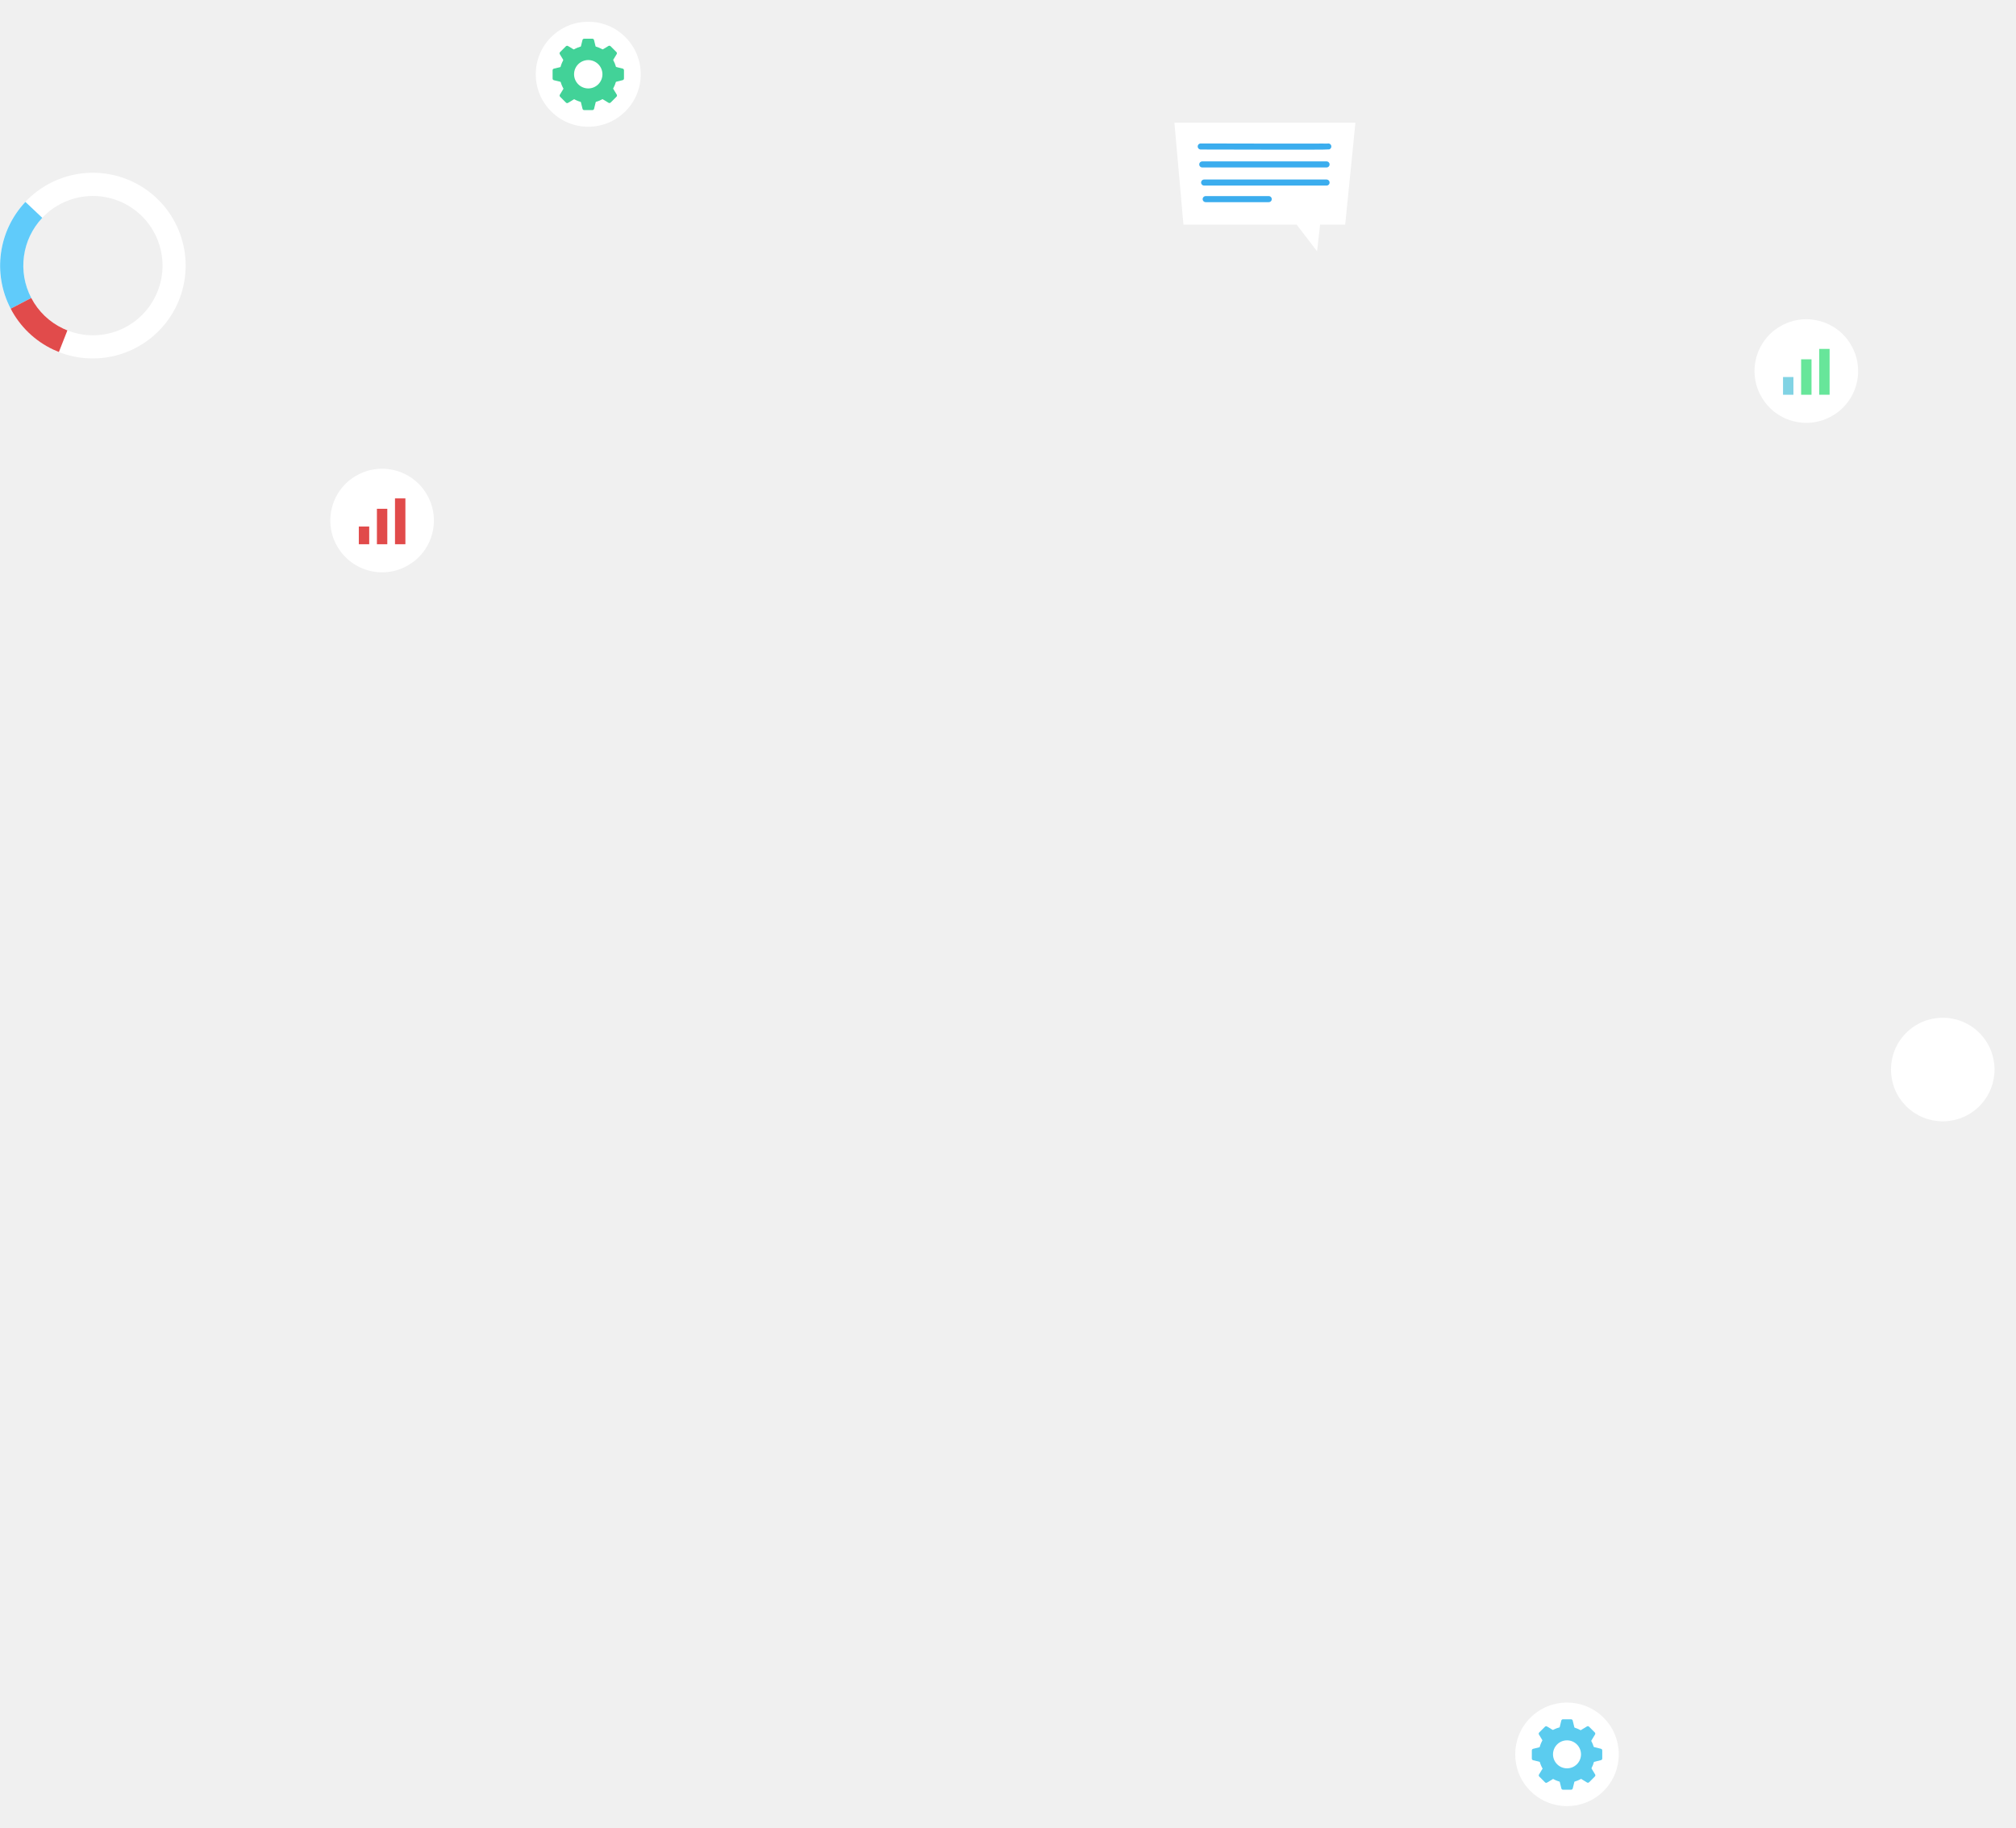
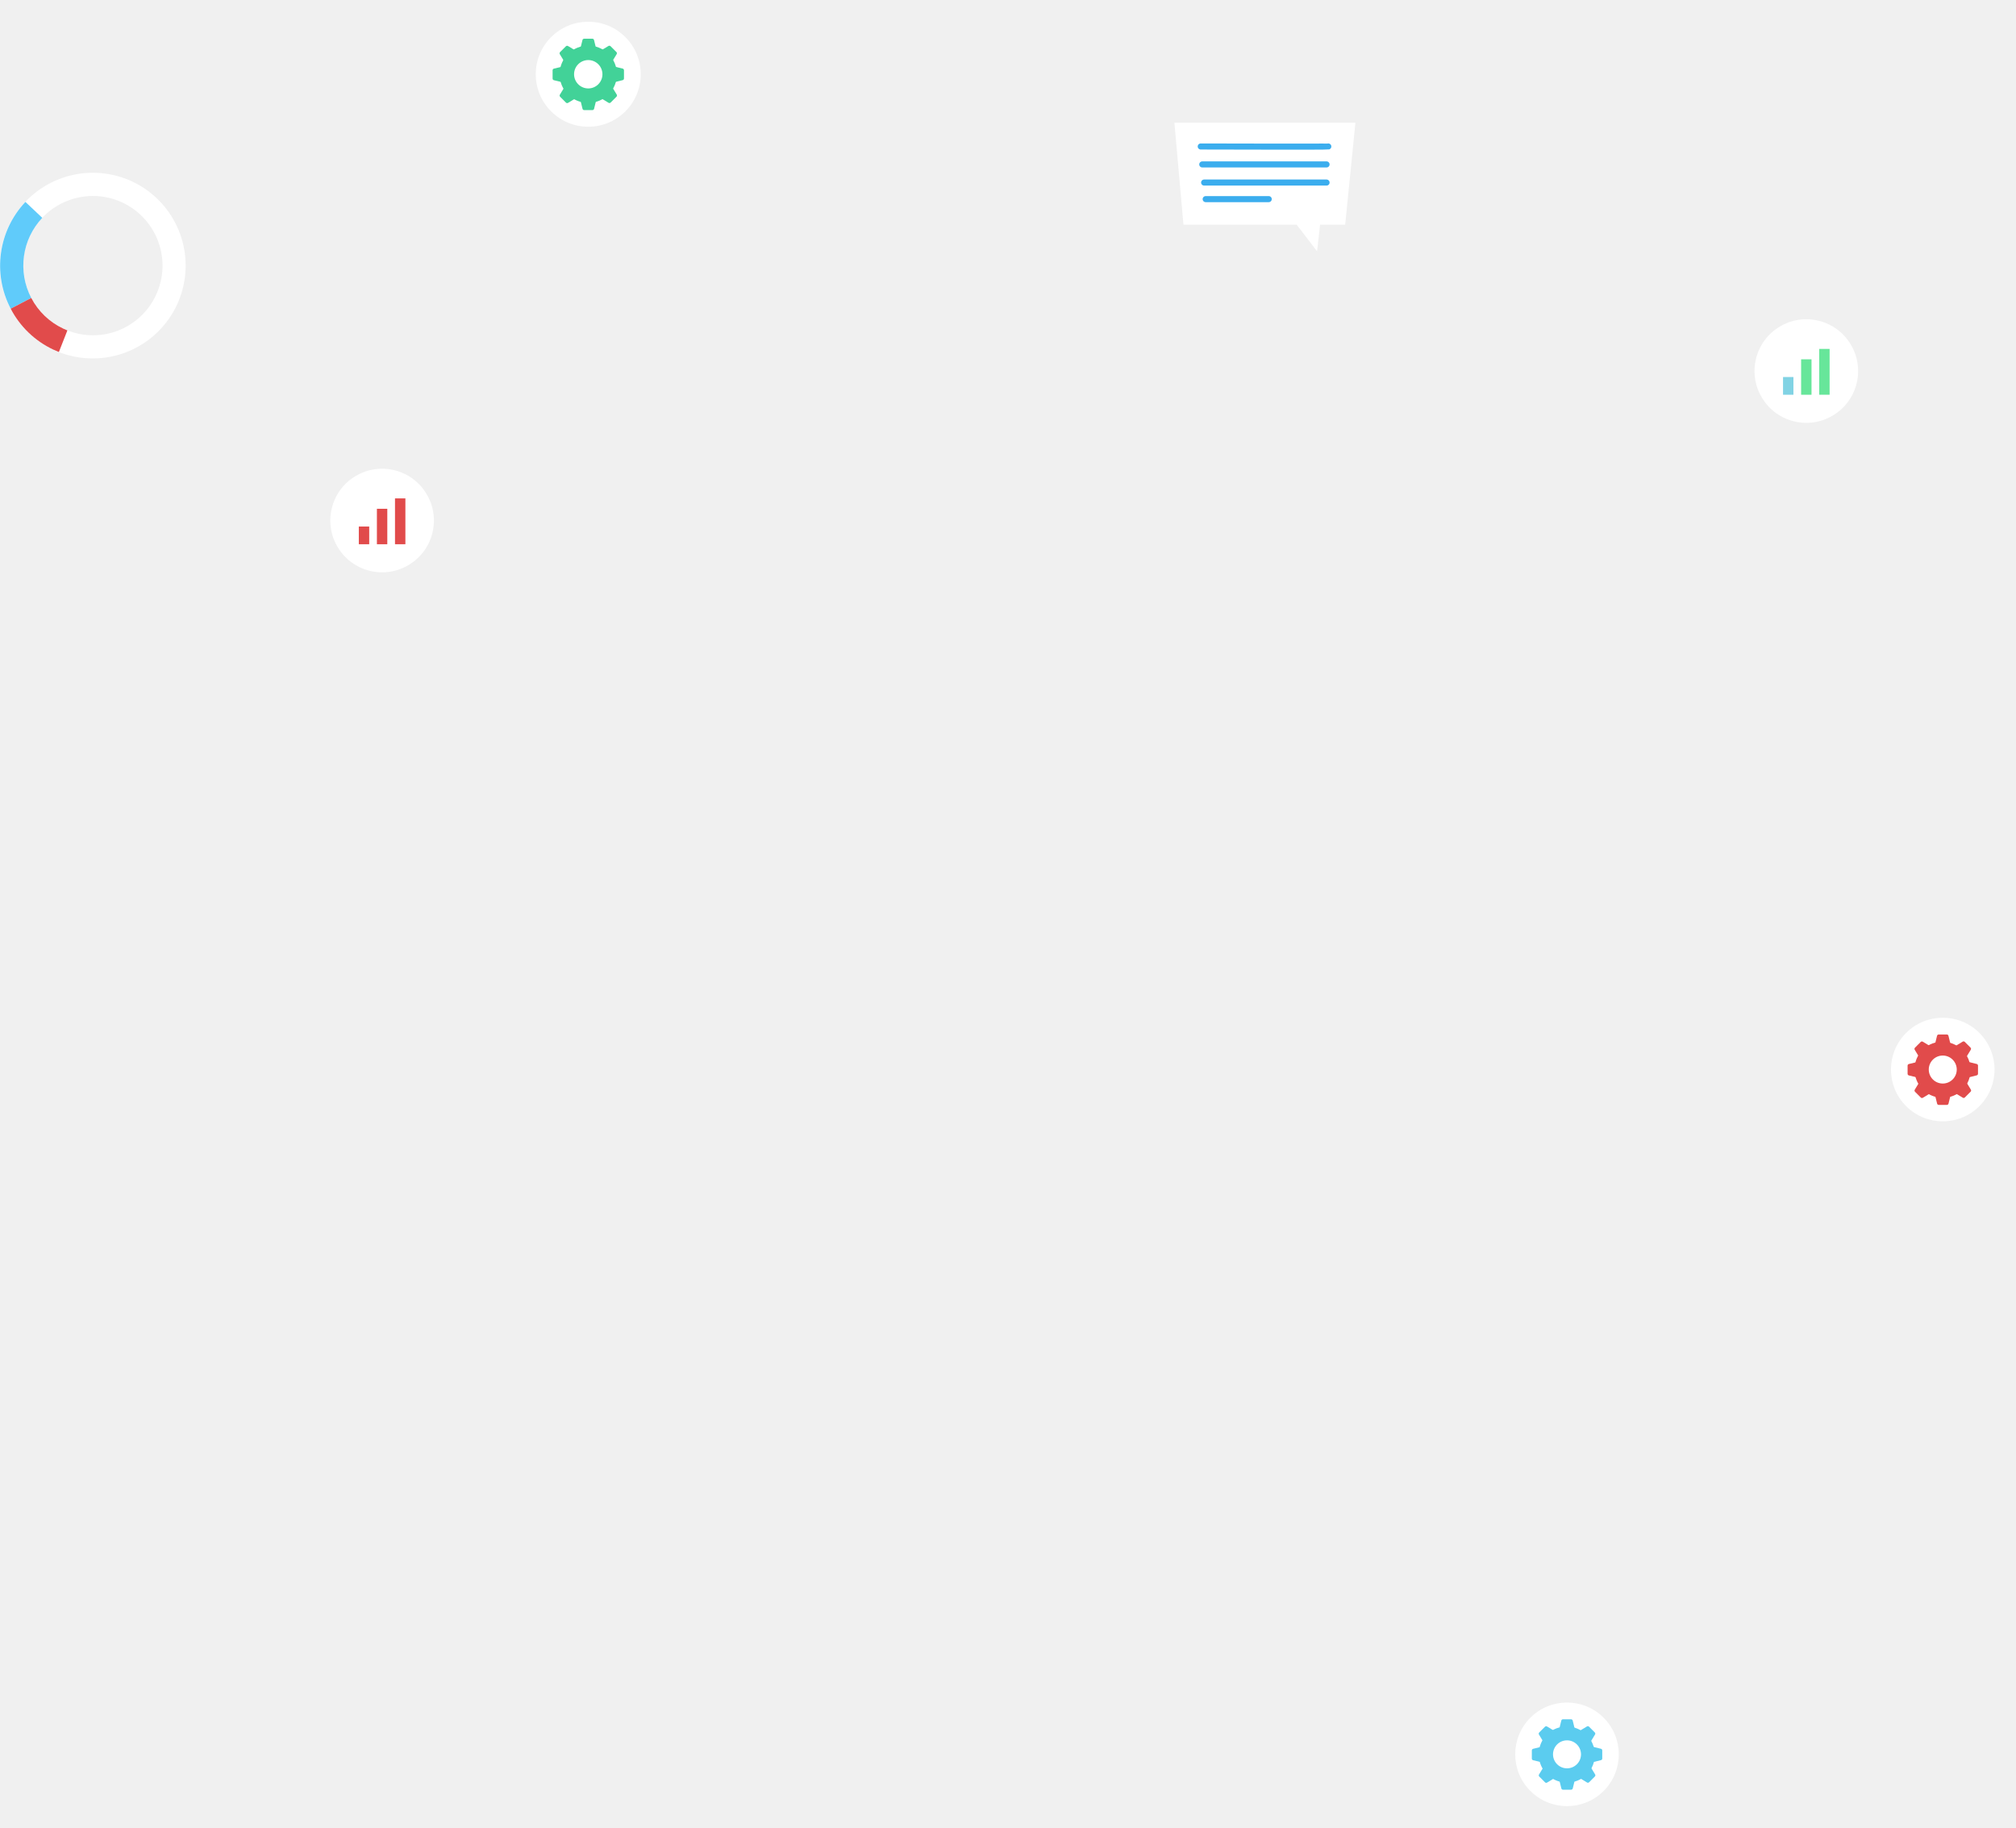
<svg xmlns="http://www.w3.org/2000/svg" width="997.938" height="904.717" viewBox="0 0 997.938 904.717">
  <g id="Group_6326" data-name="Group 6326" transform="translate(-858.062 -57.879)">
    <g id="Group_6100" data-name="Group 6100" transform="translate(1597.487 890.083)">
      <g id="Group_6119" data-name="Group 6119">
        <circle id="Ellipse_2432" data-name="Ellipse 2432" cx="25.637" cy="25.637" r="25.637" transform="translate(0 36.257) rotate(-45)" fill="#fff" />
        <g id="Group_6095" data-name="Group 6095" transform="translate(18.845 18.912)">
          <path id="Subtraction_6" data-name="Subtraction 6" d="M14,27.994A14,14,0,0,1,4.1,4.1,14,14,0,0,1,23.894,23.894,13.9,13.9,0,0,1,14,27.994ZM14,7.068A6.928,6.928,0,1,0,20.924,14,6.936,6.936,0,0,0,14,7.068Z" transform="translate(3.418 3.352)" fill="#5bccef" />
          <path id="Path_3847" data-name="Path 3847" d="M119.043,224.024l-1.22-4.975a.824.824,0,0,0-.807-.629h-4.027a.834.834,0,0,0-.807.629l-1.22,4.975,4.046-.2Z" transform="translate(-97.592 -218.42)" fill="#5bccef" />
          <path id="Path_3848" data-name="Path 3848" d="M108.855,224.859l-4.384-2.657a.837.837,0,0,0-1.023.122l-1.258,1.258-.338.338-1.258,1.258a.837.837,0,0,0-.122,1.023l2.657,4.384,2.713-3Z" transform="translate(-96.942 -218.644)" fill="#5bccef" />
          <path id="Path_3849" data-name="Path 3849" d="M102.324,232.69l-4.975,1.22a.824.824,0,0,0-.629.807v4.027a.834.834,0,0,0,.629.807l4.975,1.22-.2-4.046Z" transform="translate(-96.72 -219.294)" fill="#5bccef" />
          <path id="Path_3850" data-name="Path 3850" d="M103.159,242.86l-2.657,4.384a.837.837,0,0,0,.122,1.023l1.258,1.258.338.338,1.258,1.258a.837.837,0,0,0,1.023.122l4.384-2.657-3-2.713Z" transform="translate(-96.944 -219.917)" fill="#5bccef" />
          <path id="Path_3851" data-name="Path 3851" d="M110.99,249.58l1.22,4.975a.824.824,0,0,0,.807.629h4.027a.834.834,0,0,0,.807-.629l1.22-4.975-4.046.2Z" transform="translate(-97.594 -220.328)" fill="#5bccef" />
          <path id="Path_3852" data-name="Path 3852" d="M121.16,248.546l4.384,2.657a.837.837,0,0,0,1.023-.122l1.258-1.258.338-.338,1.258-1.258a.837.837,0,0,0,.122-1.023l-2.657-4.384-2.713,3Z" transform="translate(-98.217 -219.914)" fill="#5bccef" />
          <path id="Path_3853" data-name="Path 3853" d="M127.88,240.743l4.975-1.22a.824.824,0,0,0,.629-.807v-4.027a.834.834,0,0,0-.629-.807l-4.975-1.22.2,4.046Z" transform="translate(-98.628 -219.292)" fill="#5bccef" />
          <path id="Path_3854" data-name="Path 3854" d="M126.846,230.555l2.657-4.384a.837.837,0,0,0-.122-1.023l-1.258-1.258-.338-.338-1.258-1.258a.837.837,0,0,0-1.023-.122l-4.384,2.657,3,2.713Z" transform="translate(-98.214 -218.642)" fill="#5bccef" />
        </g>
      </g>
    </g>
-     <circle id="Ellipse_2432-2" data-name="Ellipse 2432" cx="25.637" cy="25.637" r="25.637" transform="translate(1783.487 587.339) rotate(-45)" fill="#fff" />
+     <g id="Group_6260" data-name="Group 6260" transform="translate(1783.487 551.083)">
+       <g id="Group_6119-2" data-name="Group 6119">
+         <circle id="Ellipse_2432-2" data-name="Ellipse 2432" cx="25.637" cy="25.637" r="25.637" transform="translate(0 36.257) rotate(-45)" fill="#fff" />
+         <g id="Group_6095-2" data-name="Group 6095" transform="translate(18.845 18.912)">
+           <path id="Subtraction_6-2" data-name="Subtraction 6" d="M14,27.994A14,14,0,0,1,4.1,4.1,14,14,0,0,1,23.894,23.894,13.9,13.9,0,0,1,14,27.994ZM14,7.068A6.928,6.928,0,1,0,20.924,14,6.936,6.936,0,0,0,14,7.068Z" transform="translate(3.418 3.352)" fill="#e14b4b" />
+           <path id="Path_3847-2" data-name="Path 3847" d="M119.043,224.024l-1.22-4.975a.824.824,0,0,0-.807-.629h-4.027a.834.834,0,0,0-.807.629l-1.22,4.975,4.046-.2Z" transform="translate(-97.592 -218.42)" fill="#e14b4b" />
+           <path id="Path_3848-2" data-name="Path 3848" d="M108.855,224.859l-4.384-2.657a.837.837,0,0,0-1.023.122l-1.258,1.258-.338.338-1.258,1.258a.837.837,0,0,0-.122,1.023l2.657,4.384,2.713-3Z" transform="translate(-96.942 -218.644)" fill="#e14b4b" />
+           <path id="Path_3849-2" data-name="Path 3849" d="M102.324,232.69l-4.975,1.22a.824.824,0,0,0-.629.807v4.027a.834.834,0,0,0,.629.807l4.975,1.22-.2-4.046Z" transform="translate(-96.72 -219.294)" fill="#e14b4b" />
+           <path id="Path_3850-2" data-name="Path 3850" d="M103.159,242.86l-2.657,4.384a.837.837,0,0,0,.122,1.023l1.258,1.258.338.338,1.258,1.258a.837.837,0,0,0,1.023.122l4.384-2.657-3-2.713Z" transform="translate(-96.944 -219.917)" fill="#e14b4b" />
+           <path id="Path_3851-2" data-name="Path 3851" d="M110.99,249.58l1.22,4.975a.824.824,0,0,0,.807.629h4.027a.834.834,0,0,0,.807-.629l1.22-4.975-4.046.2Z" transform="translate(-97.594 -220.328)" fill="#e14b4b" />
+           <path id="Path_3852-2" data-name="Path 3852" d="M121.16,248.546l4.384,2.657a.837.837,0,0,0,1.023-.122l1.258-1.258.338-.338,1.258-1.258a.837.837,0,0,0,.122-1.023l-2.657-4.384-2.713,3Z" transform="translate(-98.217 -219.914)" fill="#e14b4b" />
+           <path id="Path_3853-2" data-name="Path 3853" d="M127.88,240.743l4.975-1.22a.824.824,0,0,0,.629-.807v-4.027a.834.834,0,0,0-.629-.807l-4.975-1.22.2,4.046Z" transform="translate(-98.628 -219.292)" fill="#e14b4b" />
+           <path id="Path_3854-2" data-name="Path 3854" d="M126.846,230.555l2.657-4.384a.837.837,0,0,0-.122-1.023l-1.258-1.258-.338-.338-1.258-1.258a.837.837,0,0,0-1.023-.122l-4.384,2.657,3,2.713Z" transform="translate(-98.214 -218.642)" fill="#e14b4b" />
+         </g>
+       </g>
+     </g>
    <g id="Group_6102" data-name="Group 6102" transform="translate(858.062 143.399)">
      <g id="Group_3601" data-name="Group 3601">
        <g id="Group_3594" data-name="Group 3594">
          <g id="Group_3593" data-name="Group 3593">
            <path id="Path_2841" data-name="Path 2841" d="M662.023,650.092a45.969,45.969,0,0,0-53.127,10,46.736,46.736,0,0,0-8.1,11.864,45.976,45.976,0,0,0,21.866,61.224c.953.433,1.862.866,2.815,1.212a45.448,45.448,0,0,0,13.119,3.031,45.964,45.964,0,0,0,23.424-87.333ZM673.5,706.38A34.36,34.36,0,0,1,629.766,723.7c-.693-.26-1.429-.606-2.122-.909A34.466,34.466,0,1,1,673.5,706.38Z" transform="translate(-596.37 -645.657)" fill="#fff" />
          </g>
        </g>
        <g id="Group_3596" data-name="Group 3596" transform="translate(0.043 14.437)">
          <g id="Group_3595" data-name="Group 3595">
            <path id="Path_2842" data-name="Path 2842" d="M611.9,726.541l-10.175,5.326A45.991,45.991,0,0,1,609,679l8.357,7.88a34.505,34.505,0,0,0-5.456,39.661Z" transform="translate(-596.469 -679)" fill="#60cbfa" />
          </g>
        </g>
        <g id="Group_3598" data-name="Group 3598" transform="translate(5.296 61.978)">
          <g id="Group_3597" data-name="Group 3597">
            <path id="Path_2843" data-name="Path 2843" d="M636.657,804.864l-4.2,10.695c-.953-.39-1.905-.779-2.815-1.212a45.638,45.638,0,0,1-21.043-20.22l10.175-5.326a34.207,34.207,0,0,0,15.8,15.154C635.272,804.257,635.965,804.6,636.657,804.864Z" transform="translate(-608.6 -788.8)" fill="#e14b4b" />
          </g>
        </g>
      </g>
    </g>
    <g id="Group_6099" data-name="Group 6099" transform="translate(1721.419 210.768)">
      <ellipse id="Ellipse_2431" data-name="Ellipse 2431" cx="25.637" cy="25.637" rx="25.637" ry="25.637" transform="translate(0 49.937) rotate(-76.874)" fill="#fff" />
      <rect id="Rectangle_707" data-name="Rectangle 707" width="5.144" height="8.777" transform="translate(19.26 33.753)" fill="#81d3e4" />
      <rect id="Rectangle_708" data-name="Rectangle 708" width="5.144" height="17.555" transform="translate(28.215 24.976)" fill="#67e69a" />
      <rect id="Rectangle_709" data-name="Rectangle 709" width="5.144" height="22.69" transform="translate(37.171 19.832)" fill="#67e69a" />
    </g>
    <g id="Group_6261" data-name="Group 6261" transform="translate(1016.419 284.768)">
      <ellipse id="Ellipse_2431-2" data-name="Ellipse 2431" cx="25.637" cy="25.637" rx="25.637" ry="25.637" transform="translate(0 49.937) rotate(-76.874)" fill="#fff" />
      <rect id="Rectangle_707-2" data-name="Rectangle 707" width="5.144" height="8.777" transform="translate(19.26 33.753)" fill="#e14b4b" />
      <rect id="Rectangle_708-2" data-name="Rectangle 708" width="5.144" height="17.555" transform="translate(28.215 24.976)" fill="#e14b4b" />
      <rect id="Rectangle_709-2" data-name="Rectangle 709" width="5.144" height="22.69" transform="translate(37.171 19.832)" fill="#e14b4b" />
    </g>
    <g id="Group_6101" data-name="Group 6101" transform="translate(1439.403 118.603)">
      <line id="Line_65" data-name="Line 65" x2="59.743" transform="translate(14.711 29.26)" fill="none" stroke="#fff" stroke-linecap="round" stroke-miterlimit="10" stroke-width="3" />
      <path id="Union_8" data-name="Union 8" d="M60.528,50.5H4.478L0,0H89.6L84.544,50.5H72.11L70.624,63.676Z" fill="#fff" />
      <path id="Path_3842" data-name="Path 3842" d="M89.18,288.88c-.516.169-63.15,0-63.15,0" transform="translate(-12.999 -277.09)" fill="#3badee" stroke="#3badee" stroke-linecap="round" stroke-miterlimit="10" stroke-width="3" />
      <line id="Line_66" data-name="Line 66" x1="61.526" transform="translate(13.791 20.671)" fill="none" stroke="#3badee" stroke-linecap="round" stroke-miterlimit="10" stroke-width="3" />
      <line id="Line_67" data-name="Line 67" x1="60.606" transform="translate(14.711 29.645)" fill="none" stroke="#3badee" stroke-linecap="round" stroke-miterlimit="10" stroke-width="3" />
      <line id="Line_68" data-name="Line 68" x1="31.214" transform="translate(15.481 37.85)" fill="none" stroke="#3badee" stroke-linecap="round" stroke-miterlimit="10" stroke-width="3" />
    </g>
    <g id="Group_6104" data-name="Group 6104" transform="translate(1112.5 57.879)">
      <circle id="Ellipse_2432-3" data-name="Ellipse 2432" cx="25.986" cy="25.986" r="25.986" transform="translate(0 36.75) rotate(-45)" fill="#fff" />
      <g id="Group_6093" data-name="Group 6093" transform="translate(19.102 19.17)">
        <path id="Subtraction_3" data-name="Subtraction 3" d="M14.188,28.375A14.188,14.188,0,0,1,4.156,4.156,14.187,14.187,0,0,1,24.219,24.22,14.093,14.093,0,0,1,14.188,28.375Zm0-21.21a7.022,7.022,0,1,0,7.023,7.023A7.03,7.03,0,0,0,14.188,7.165Z" transform="translate(3.463 3.397)" fill="#42d298" />
-         <path id="Path_3847-2" data-name="Path 3847" d="M119.153,224.1l-1.237-5.043a.835.835,0,0,0-.818-.638h-4.082a.846.846,0,0,0-.818.638L110.96,224.1l4.1-.2Z" transform="translate(-97.41 -218.42)" fill="#42d298" />
-         <path id="Path_3848-2" data-name="Path 3848" d="M108.971,224.9l-4.444-2.693a.849.849,0,0,0-1.037.124l-1.275,1.275-.343.343L100.6,225.22a.849.849,0,0,0-.124,1.037l2.693,4.444,2.75-3.045Z" transform="translate(-96.896 -218.597)" fill="#42d298" />
-         <path id="Path_3849-2" data-name="Path 3849" d="M102.4,232.69l-5.043,1.237a.835.835,0,0,0-.638.818v4.082a.846.846,0,0,0,.638.818l5.043,1.237-.2-4.1Z" transform="translate(-96.72 -219.112)" fill="#42d298" />
-         <path id="Path_3850-2" data-name="Path 3850" d="M103.2,242.86,100.5,247.3a.849.849,0,0,0,.124,1.037l1.275,1.275.343.343,1.275,1.275a.849.849,0,0,0,1.037.124L109,248.664l-3.045-2.75Z" transform="translate(-96.897 -219.605)" fill="#42d298" />
-         <path id="Path_3851-2" data-name="Path 3851" d="M110.99,249.58l1.237,5.043a.835.835,0,0,0,.818.638h4.082a.846.846,0,0,0,.818-.638l1.237-5.043-4.1.2Z" transform="translate(-97.412 -219.93)" fill="#42d298" />
-         <path id="Path_3852-2" data-name="Path 3852" d="M121.16,248.624l4.444,2.693a.849.849,0,0,0,1.037-.124l1.275-1.275.343-.343,1.275-1.275a.849.849,0,0,0,.124-1.037l-2.693-4.444-2.75,3.045Z" transform="translate(-97.905 -219.603)" fill="#42d298" />
-         <path id="Path_3853-2" data-name="Path 3853" d="M127.88,240.853l5.043-1.237a.835.835,0,0,0,.638-.818v-4.082a.846.846,0,0,0-.638-.818l-5.043-1.237.2,4.1Z" transform="translate(-98.23 -219.11)" fill="#42d298" />
-         <path id="Path_3854-2" data-name="Path 3854" d="M126.924,230.671l2.693-4.444a.849.849,0,0,0-.124-1.037l-1.275-1.275-.343-.343L126.6,222.3a.849.849,0,0,0-1.037-.124l-4.444,2.693,3.045,2.75Z" transform="translate(-97.903 -218.596)" fill="#42d298" />
+         <path id="Path_3847-3" data-name="Path 3847" d="M119.153,224.1l-1.237-5.043a.835.835,0,0,0-.818-.638h-4.082a.846.846,0,0,0-.818.638L110.96,224.1l4.1-.2Z" transform="translate(-97.41 -218.42)" fill="#42d298" />
+         <path id="Path_3848-3" data-name="Path 3848" d="M108.971,224.9l-4.444-2.693a.849.849,0,0,0-1.037.124l-1.275,1.275-.343.343L100.6,225.22a.849.849,0,0,0-.124,1.037l2.693,4.444,2.75-3.045Z" transform="translate(-96.896 -218.597)" fill="#42d298" />
+         <path id="Path_3849-3" data-name="Path 3849" d="M102.4,232.69l-5.043,1.237a.835.835,0,0,0-.638.818v4.082a.846.846,0,0,0,.638.818l5.043,1.237-.2-4.1Z" transform="translate(-96.72 -219.112)" fill="#42d298" />
+         <path id="Path_3850-3" data-name="Path 3850" d="M103.2,242.86,100.5,247.3a.849.849,0,0,0,.124,1.037l1.275,1.275.343.343,1.275,1.275a.849.849,0,0,0,1.037.124L109,248.664l-3.045-2.75Z" transform="translate(-96.897 -219.605)" fill="#42d298" />
+         <path id="Path_3851-3" data-name="Path 3851" d="M110.99,249.58l1.237,5.043a.835.835,0,0,0,.818.638h4.082a.846.846,0,0,0,.818-.638l1.237-5.043-4.1.2Z" transform="translate(-97.412 -219.93)" fill="#42d298" />
+         <path id="Path_3852-3" data-name="Path 3852" d="M121.16,248.624l4.444,2.693a.849.849,0,0,0,1.037-.124l1.275-1.275.343-.343,1.275-1.275a.849.849,0,0,0,.124-1.037l-2.693-4.444-2.75,3.045Z" transform="translate(-97.905 -219.603)" fill="#42d298" />
+         <path id="Path_3853-3" data-name="Path 3853" d="M127.88,240.853l5.043-1.237a.835.835,0,0,0,.638-.818v-4.082a.846.846,0,0,0-.638-.818l-5.043-1.237.2,4.1Z" transform="translate(-98.23 -219.11)" fill="#42d298" />
+         <path id="Path_3854-3" data-name="Path 3854" d="M126.924,230.671l2.693-4.444a.849.849,0,0,0-.124-1.037l-1.275-1.275-.343-.343L126.6,222.3a.849.849,0,0,0-1.037-.124l-4.444,2.693,3.045,2.75Z" transform="translate(-97.903 -218.596)" fill="#42d298" />
      </g>
    </g>
  </g>
</svg>
